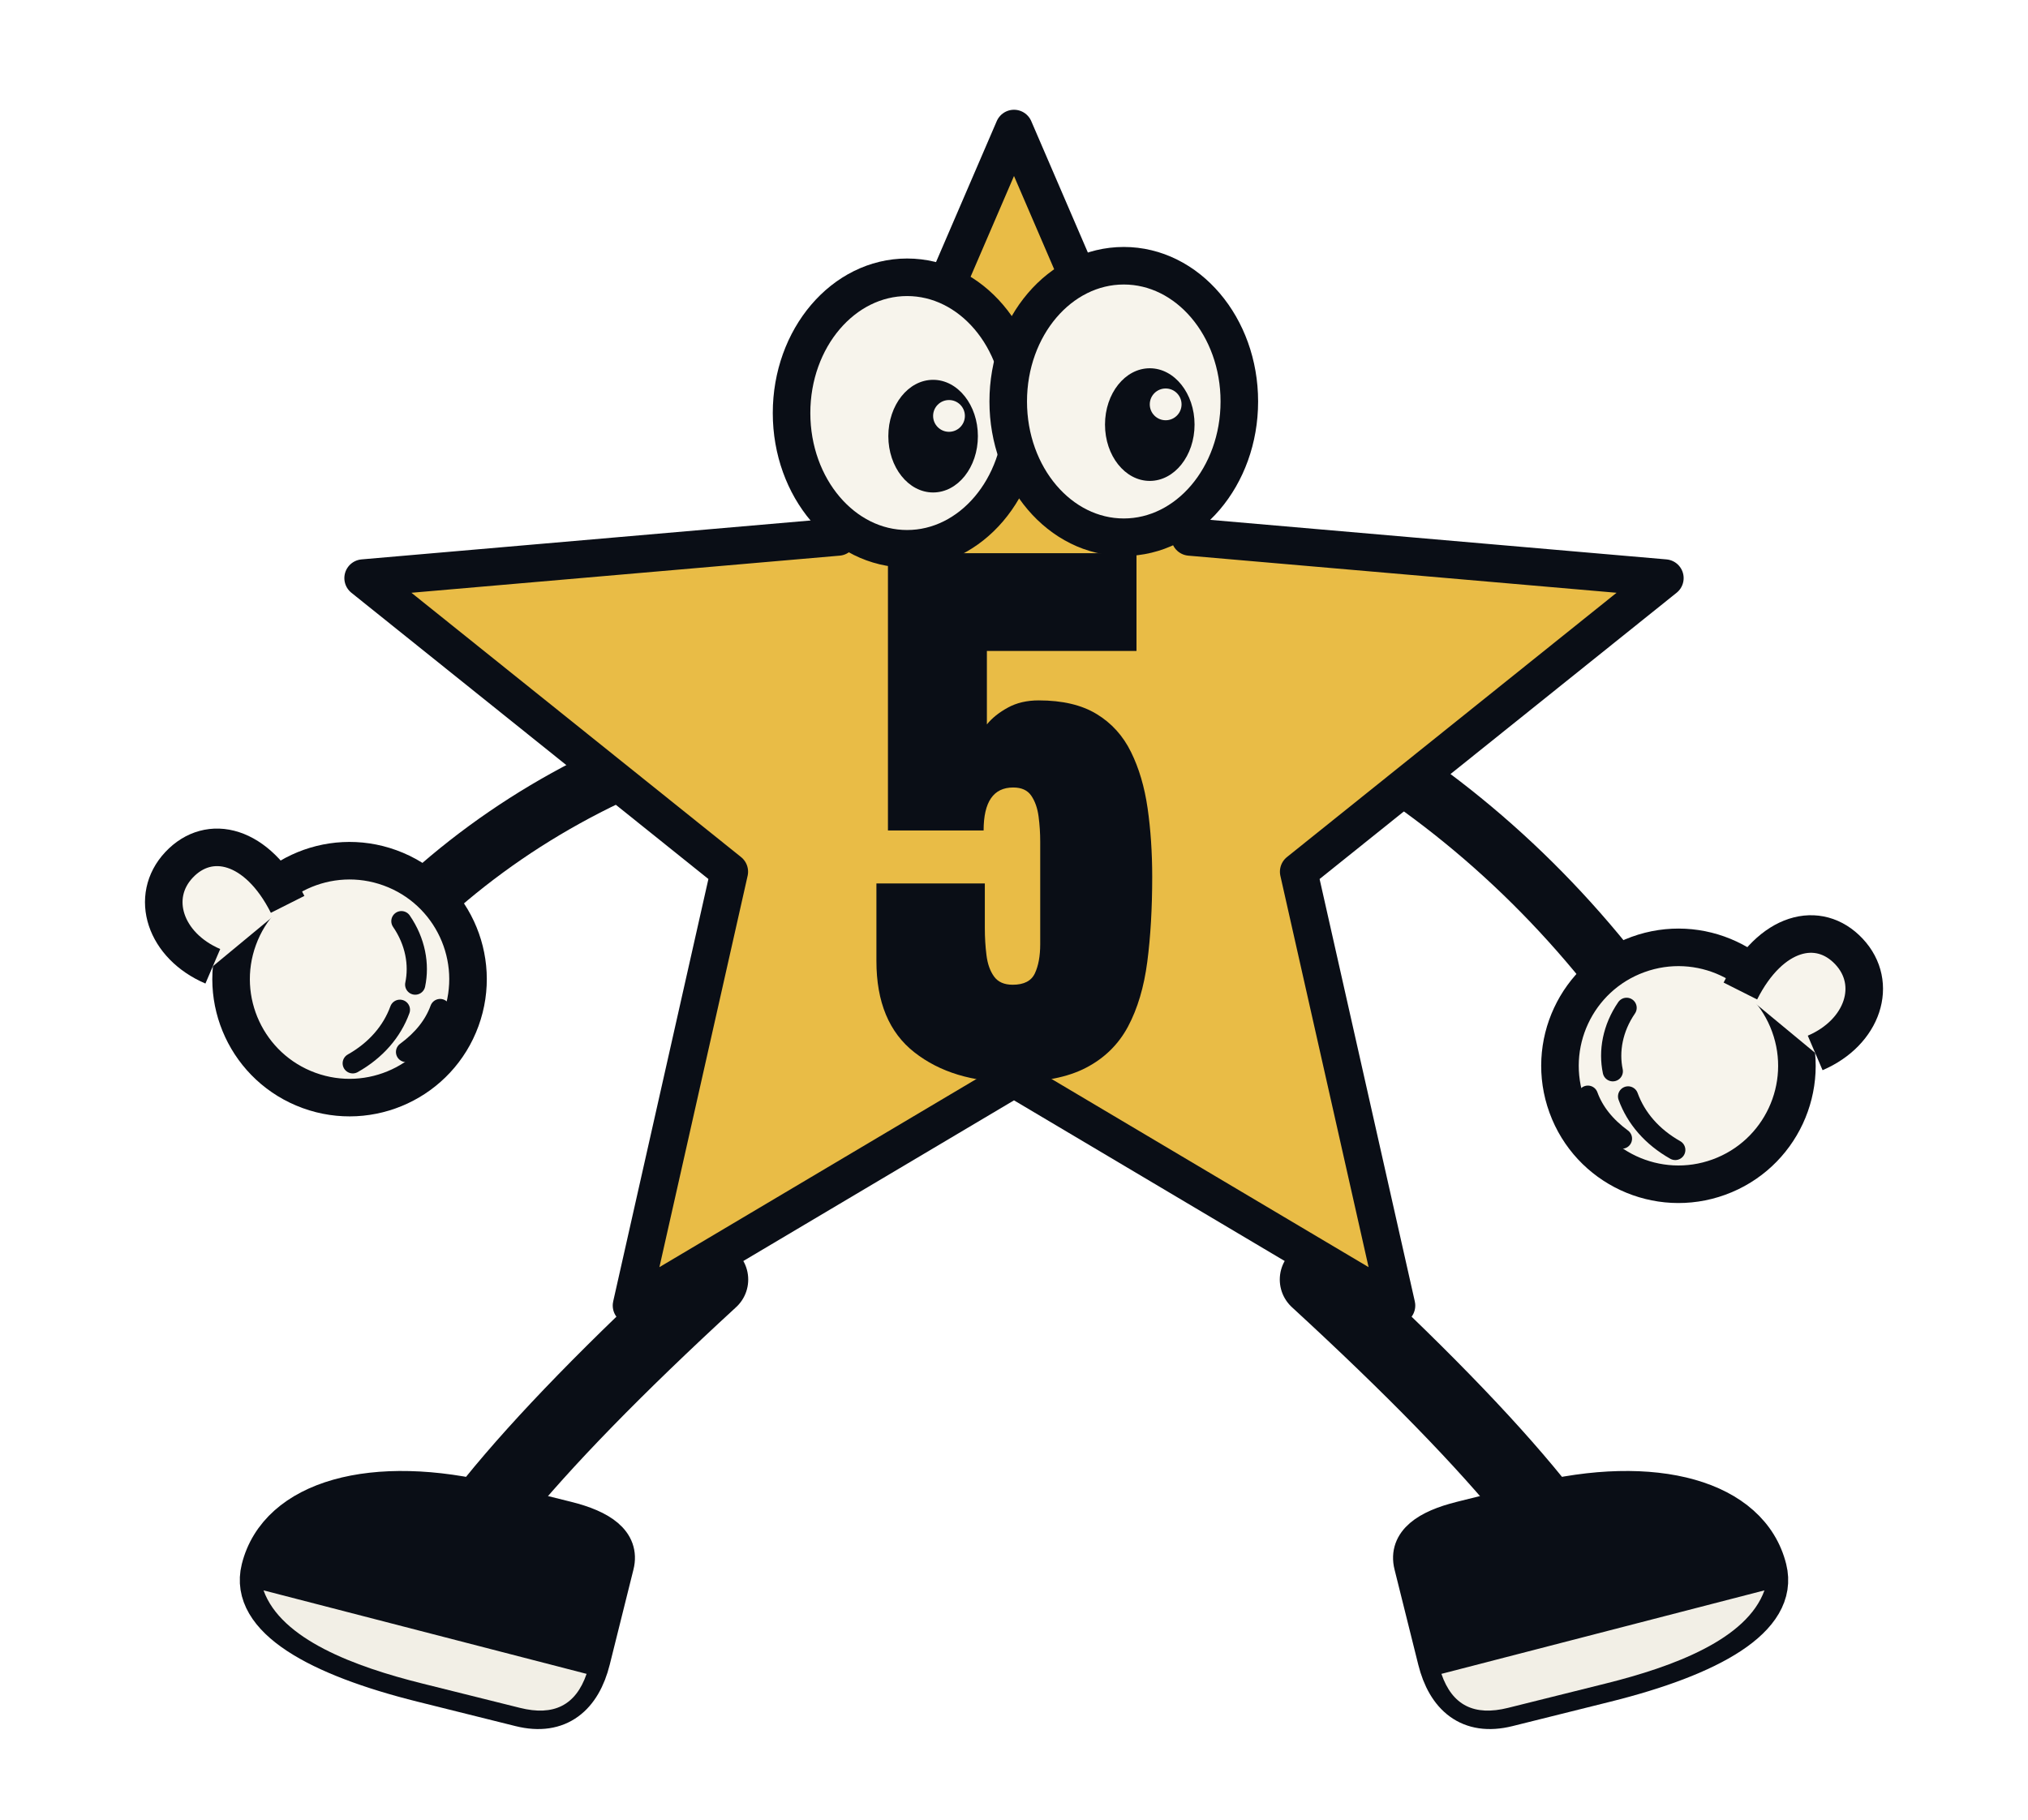
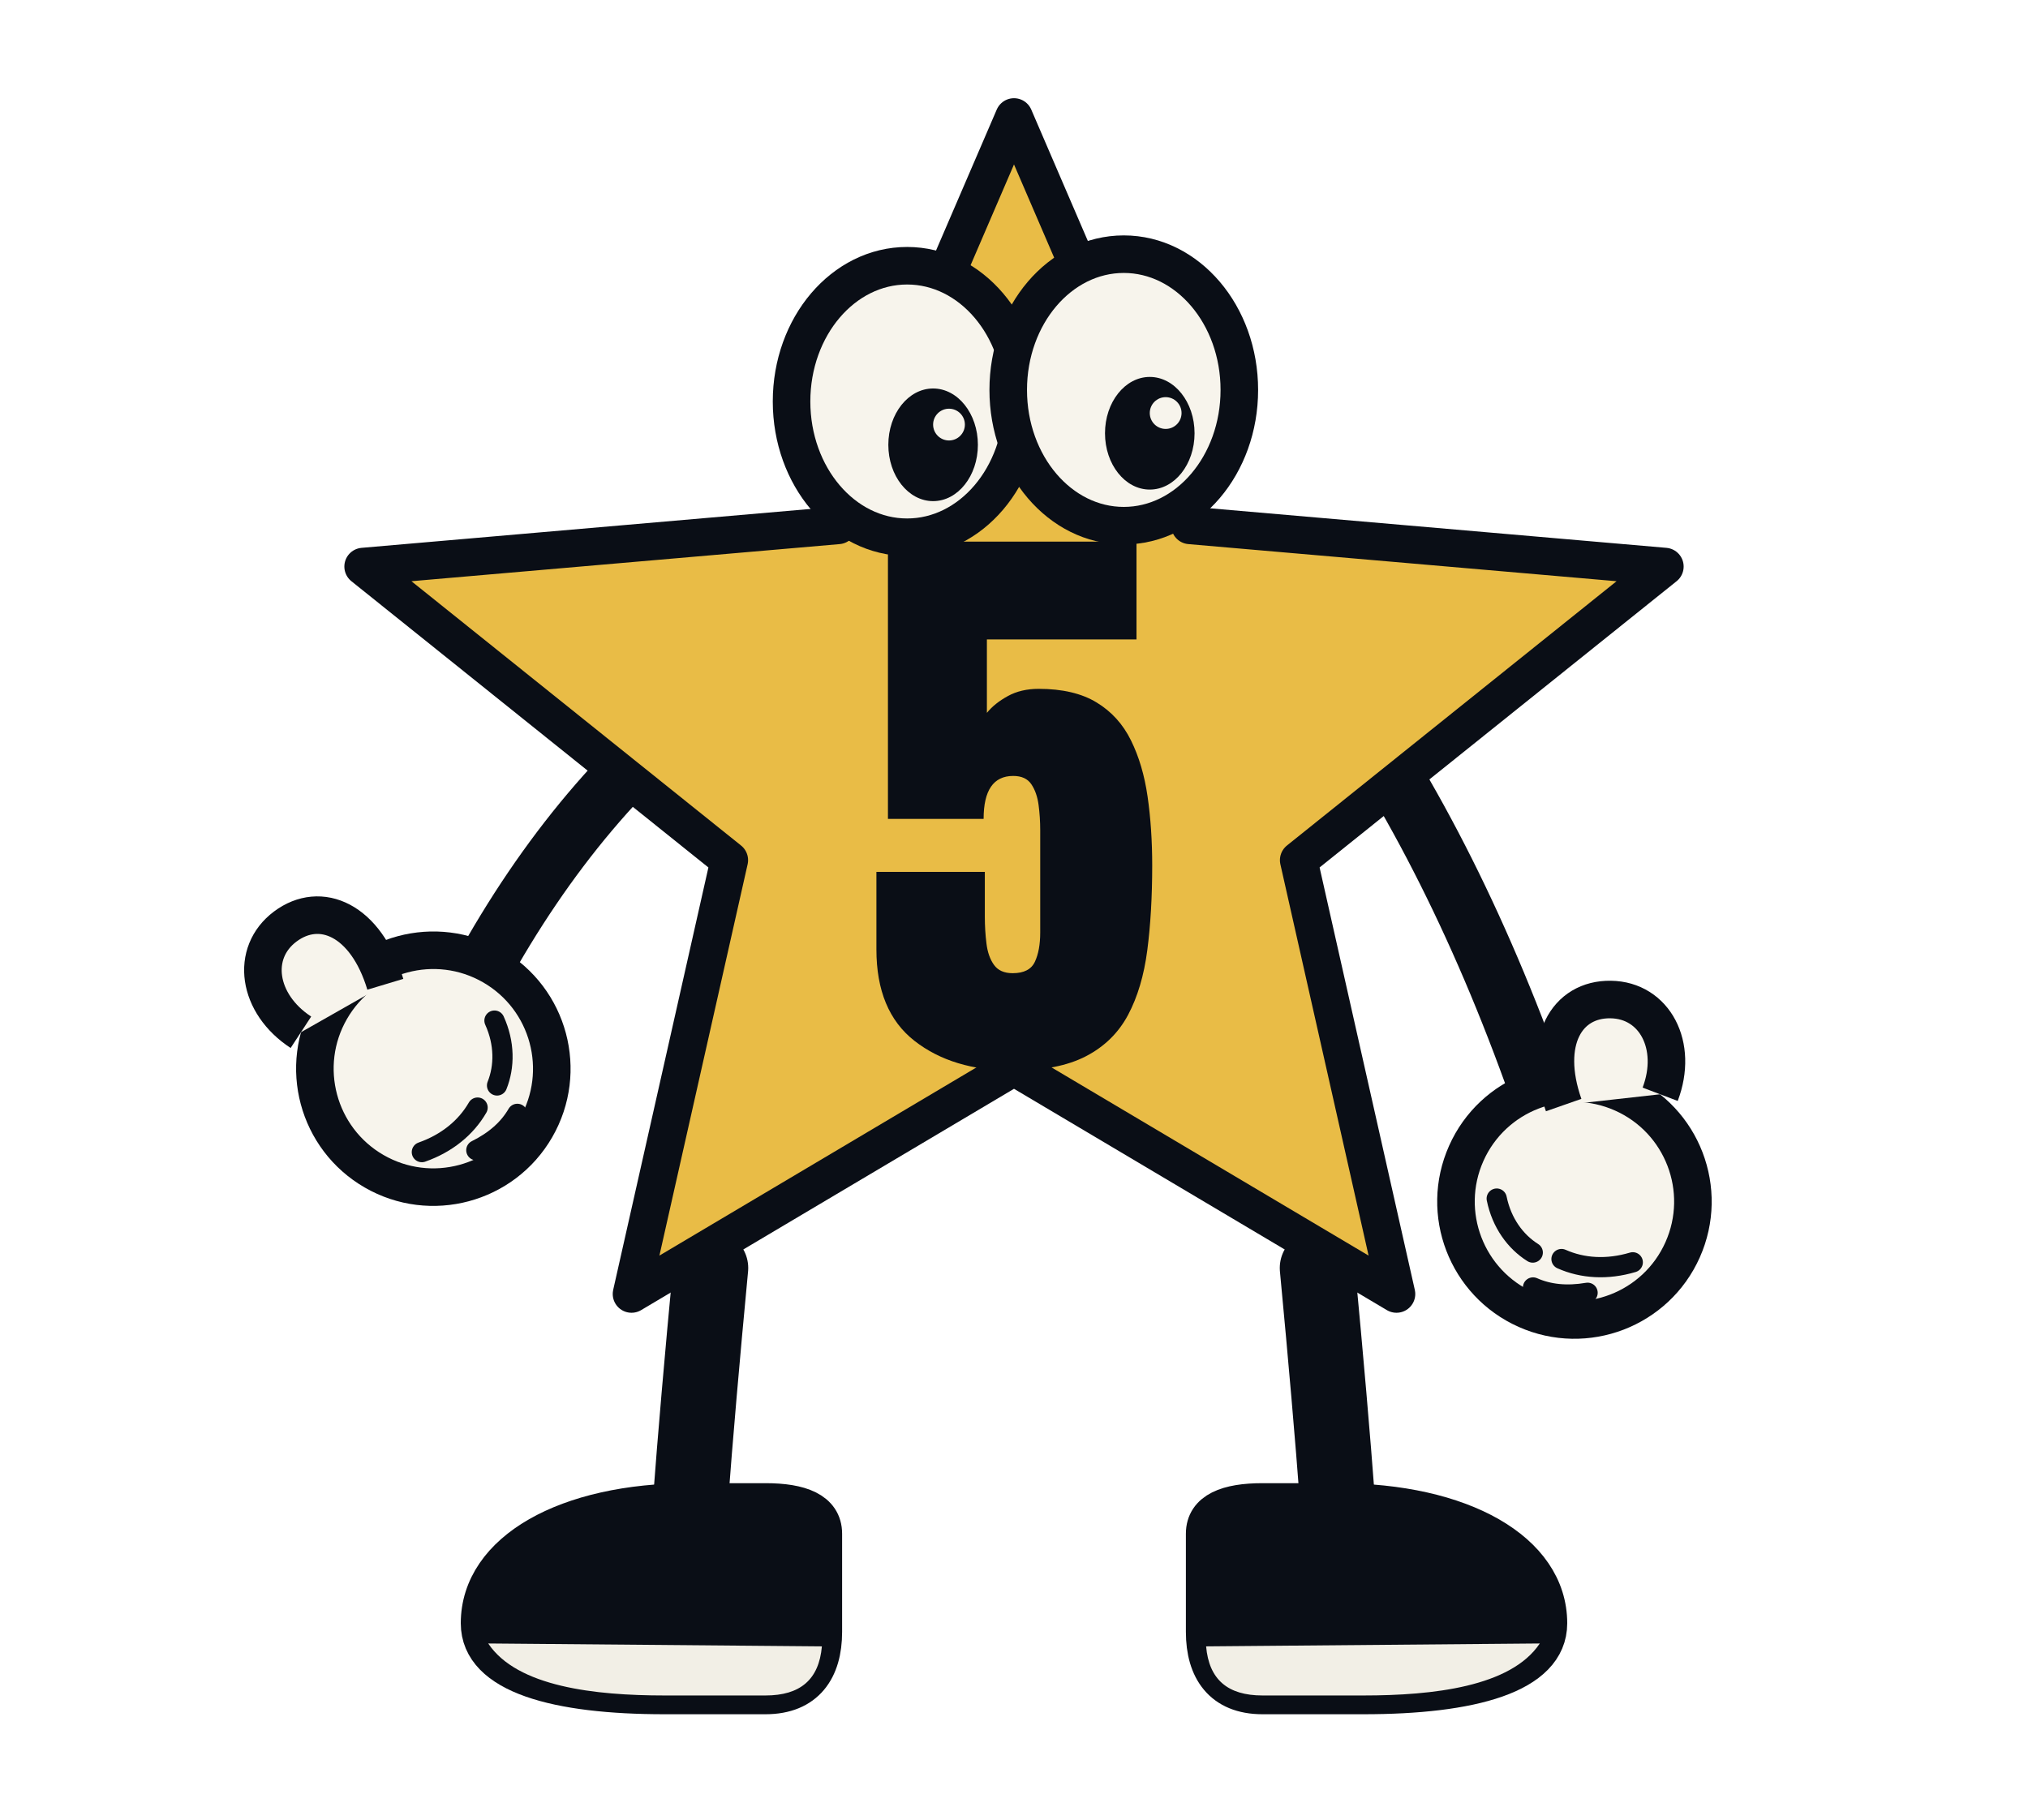
<svg xmlns="http://www.w3.org/2000/svg" viewBox="-190 -40 1404 1260">
  <defs>
    <style>
    .tinta  { fill:none; stroke:#0A0E16; stroke-linecap:round; stroke-linejoin:round }
    .brazo  { stroke-width:40 }
    .pierna { stroke-width:52 }
    .borde  { stroke:#0A0E16; stroke-width:26; stroke-linejoin:round }

    @keyframes abre   { 0%, 95.4%, 100% { opacity:1 } 96.6%, 98.2% { opacity:0 } }
    @keyframes cierra { 0%, 95.4%, 100% { opacity:0 } 96.6%, 98.2% { opacity:1 } }
-     .ojo-abre   { animation: abre   6.4s steps(1,end) 1.14s infinite }
-     .ojo-cierra { animation: cierra 6.4s steps(1,end) 1.14s infinite; opacity:0 }
+     .ojo-abre   { animation: abre   6.4s steps(1,end) 2.4s infinite }
+     .ojo-cierra { animation: cierra 6.4s steps(1,end) 2.4s infinite; opacity:0 }
    @media (prefers-reduced-motion: reduce) {
      .ojo-abre { animation: none } .ojo-cierra { animation: none; opacity:0 } }
  </style>
    <clipPath id="ojo0">
      <ellipse cx="438" cy="238" rx="80" ry="94" />
    </clipPath>
    <clipPath id="ojo1">
      <ellipse cx="588" cy="230" rx="80" ry="94" />
    </clipPath>
    <g id="guante">
      <circle class="borde" cx="0" cy="0" r="82" fill="#F7F4EC" />
      <path class="borde" fill="#F7F4EC" d="M-58 -34 C -92 -66, -126 -62, -138 -34 C -150 -6, -128 22, -92 24" />
      <g class="tinta" stroke-width="14">
        <path d="M22 54 C 34 40, 40 24, 40 8" />
        <path d="M54 34 C 62 22, 66 10, 66 -2" />
        <path d="M20 -50 C 34 -40, 42 -26, 44 -12" />
      </g>
    </g>
    <g id="guante-paz">
      <g fill="none" stroke-linecap="round">
        <g stroke="#0A0E16" stroke-width="78">
          <path d="M-24 -30 Q -60 -104, -94 -164" />
          <path d="M 28 -30 Q  66 -102, 100 -158" />
        </g>
        <g stroke="#F7F4EC" stroke-width="50">
          <path d="M-24 -30 Q -60 -104, -94 -164" />
          <path d="M 28 -30 Q  66 -102, 100 -158" />
        </g>
      </g>
      <circle class="borde" cx="0" cy="0" r="82" fill="#F7F4EC" />
      <path class="borde" fill="#F7F4EC" d="M-58 -34 C -92 -66, -126 -62, -138 -34 C -150 -6, -128 22, -92 24" />
    </g>
    <g id="zapato">
      <path class="borde" fill="#0A0E16" d="M0 0 C -86 0, -146 34, -146 84 C -146 120, -92 134, -18 134              L 52 134 C 80 134, 92 116, 92 90 L 92 22 C 92 6, 76 0, 52 0 Z" />
      <path fill="#F2EFE6" d="M-140 98 C -120 128, -66 134, -18 134 L 52 134 C 76 134, 89 123, 91 100 Z" />
    </g>
  </defs>
-   <path class="tinta pierna" d="M302 846 Q 203 937 152 1000" />
-   <path class="tinta pierna" d="M722 846 Q 821 937 872 1000" />
-   <use href="#zapato" transform="translate(152 1000) rotate(14.0)" />
-   <use href="#zapato" transform="translate(872 1000) rotate(-14.0) scale(-1 1)" />
-   <path class="tinta brazo" d="M262 484 Q 136 535 52 638" />
-   <path class="tinta brazo" d="M762 484 Q 888 565 972 698" />
-   <g transform="translate(0 8) rotate(0.0 512 600)">
+   <path class="tinta pierna" d="M302 838 Q 293 933 288 1000" />
+   <path class="tinta pierna" d="M722 838 Q 731 933 736 1000" />
+   <use href="#zapato" transform="translate(288 1000)" />
+   <use href="#zapato" transform="translate(736 1000) scale(-1 1)" />
+   <path class="tinta brazo" d="M262 476 Q 171 562 110 700" />
+   <path class="tinta brazo" d="M762 476 Q 845 608 900 792" />
+   <g transform="translate(0 0) rotate(0 512 600)">
    <path class="borde" fill="#E9BC46" d="M512 41L633.8 323.8L962.6 352.3L709.1 555.6L776.8 856L512 698.8L247.2 856L314.9 555.6L61.4 352.3L390.2 323.8Z" />
    <path fill="#0A0E16" transform="translate(407.3 696.2) scale(0.42)" d="M247.1 12.2Q147.9 12.2 85.2-36.9Q22.5-85.9 22.5-187.5L22.5-315.4L201.2-315.4L201.2-241.7Q201.2-218.7 203.9-197.3Q206.5-175.8 216.3-162.1Q226.1-148.4 247.1-148.4Q274.9-148.4 283.7-167.2Q292.5-186 292.5-215.3L292.5-384.3Q292.5-405.3 289.8-425.8Q287.1-446.3 277.8-460Q268.6-473.6 248-473.6Q199.2-473.6 199.2-402.8L41.5-402.8L41.5-859.9L451.2-859.9L451.2-698.7L204.6-698.7L204.6-577.6Q217.3-593.3 239-605.2Q260.7-617.2 290-617.2Q348.6-617.2 385.5-594.7Q422.4-572.3 442.1-532.2Q461.9-492.2 469.5-439.5Q477.1-386.7 477.1-326.2Q477.1-248.5 469-186.3Q460.9-124 437.3-79.6Q413.6-35.2 367.9-11.5Q322.3 12.2 247.1 12.2" />
    <g class="borde">
      <ellipse cx="438" cy="238" rx="80" ry="94" fill="#F7F4EC" />
      <ellipse cx="588" cy="230" rx="80" ry="94" fill="#F7F4EC" />
    </g>
    <g class="ojo-abre">
-       <ellipse cx="456" cy="254" rx="31" ry="39" fill="#0A0E16" />
-       <circle cx="467" cy="240" r="11" fill="#F7F4EC" />
+       <ellipse cx="456" cy="268" rx="31" ry="39" fill="#0A0E16" />
+       <circle cx="467" cy="254" r="11" fill="#F7F4EC" />
    </g>
    <g class="ojo-cierra">
      <path d="M 382 232 Q 438 278 494 232" fill="none" stroke="#0A0E16" stroke-width="24" stroke-linecap="round" />
    </g>
    <g class="ojo-abre">
-       <ellipse cx="606" cy="246" rx="31" ry="39" fill="#0A0E16" />
-       <circle cx="617" cy="232" r="11" fill="#F7F4EC" />
+       <ellipse cx="606" cy="260" rx="31" ry="39" fill="#0A0E16" />
+       <circle cx="617" cy="246" r="11" fill="#F7F4EC" />
    </g>
    <g class="ojo-cierra">
      <path d="M 532 224 Q 588 270 644 224" fill="none" stroke="#0A0E16" stroke-width="24" stroke-linecap="round" />
    </g>
  </g>
-   <use href="#guante" transform="translate(52 638) rotate(20)" />
-   <use href="#guante" transform="translate(972 698) rotate(-20) scale(-1 1)" />
+   <use href="#guante" transform="translate(110 700) rotate(30)" />
+   <use href="#guante" transform="translate(900 792) rotate(-66) scale(-1 1)" />
</svg>
